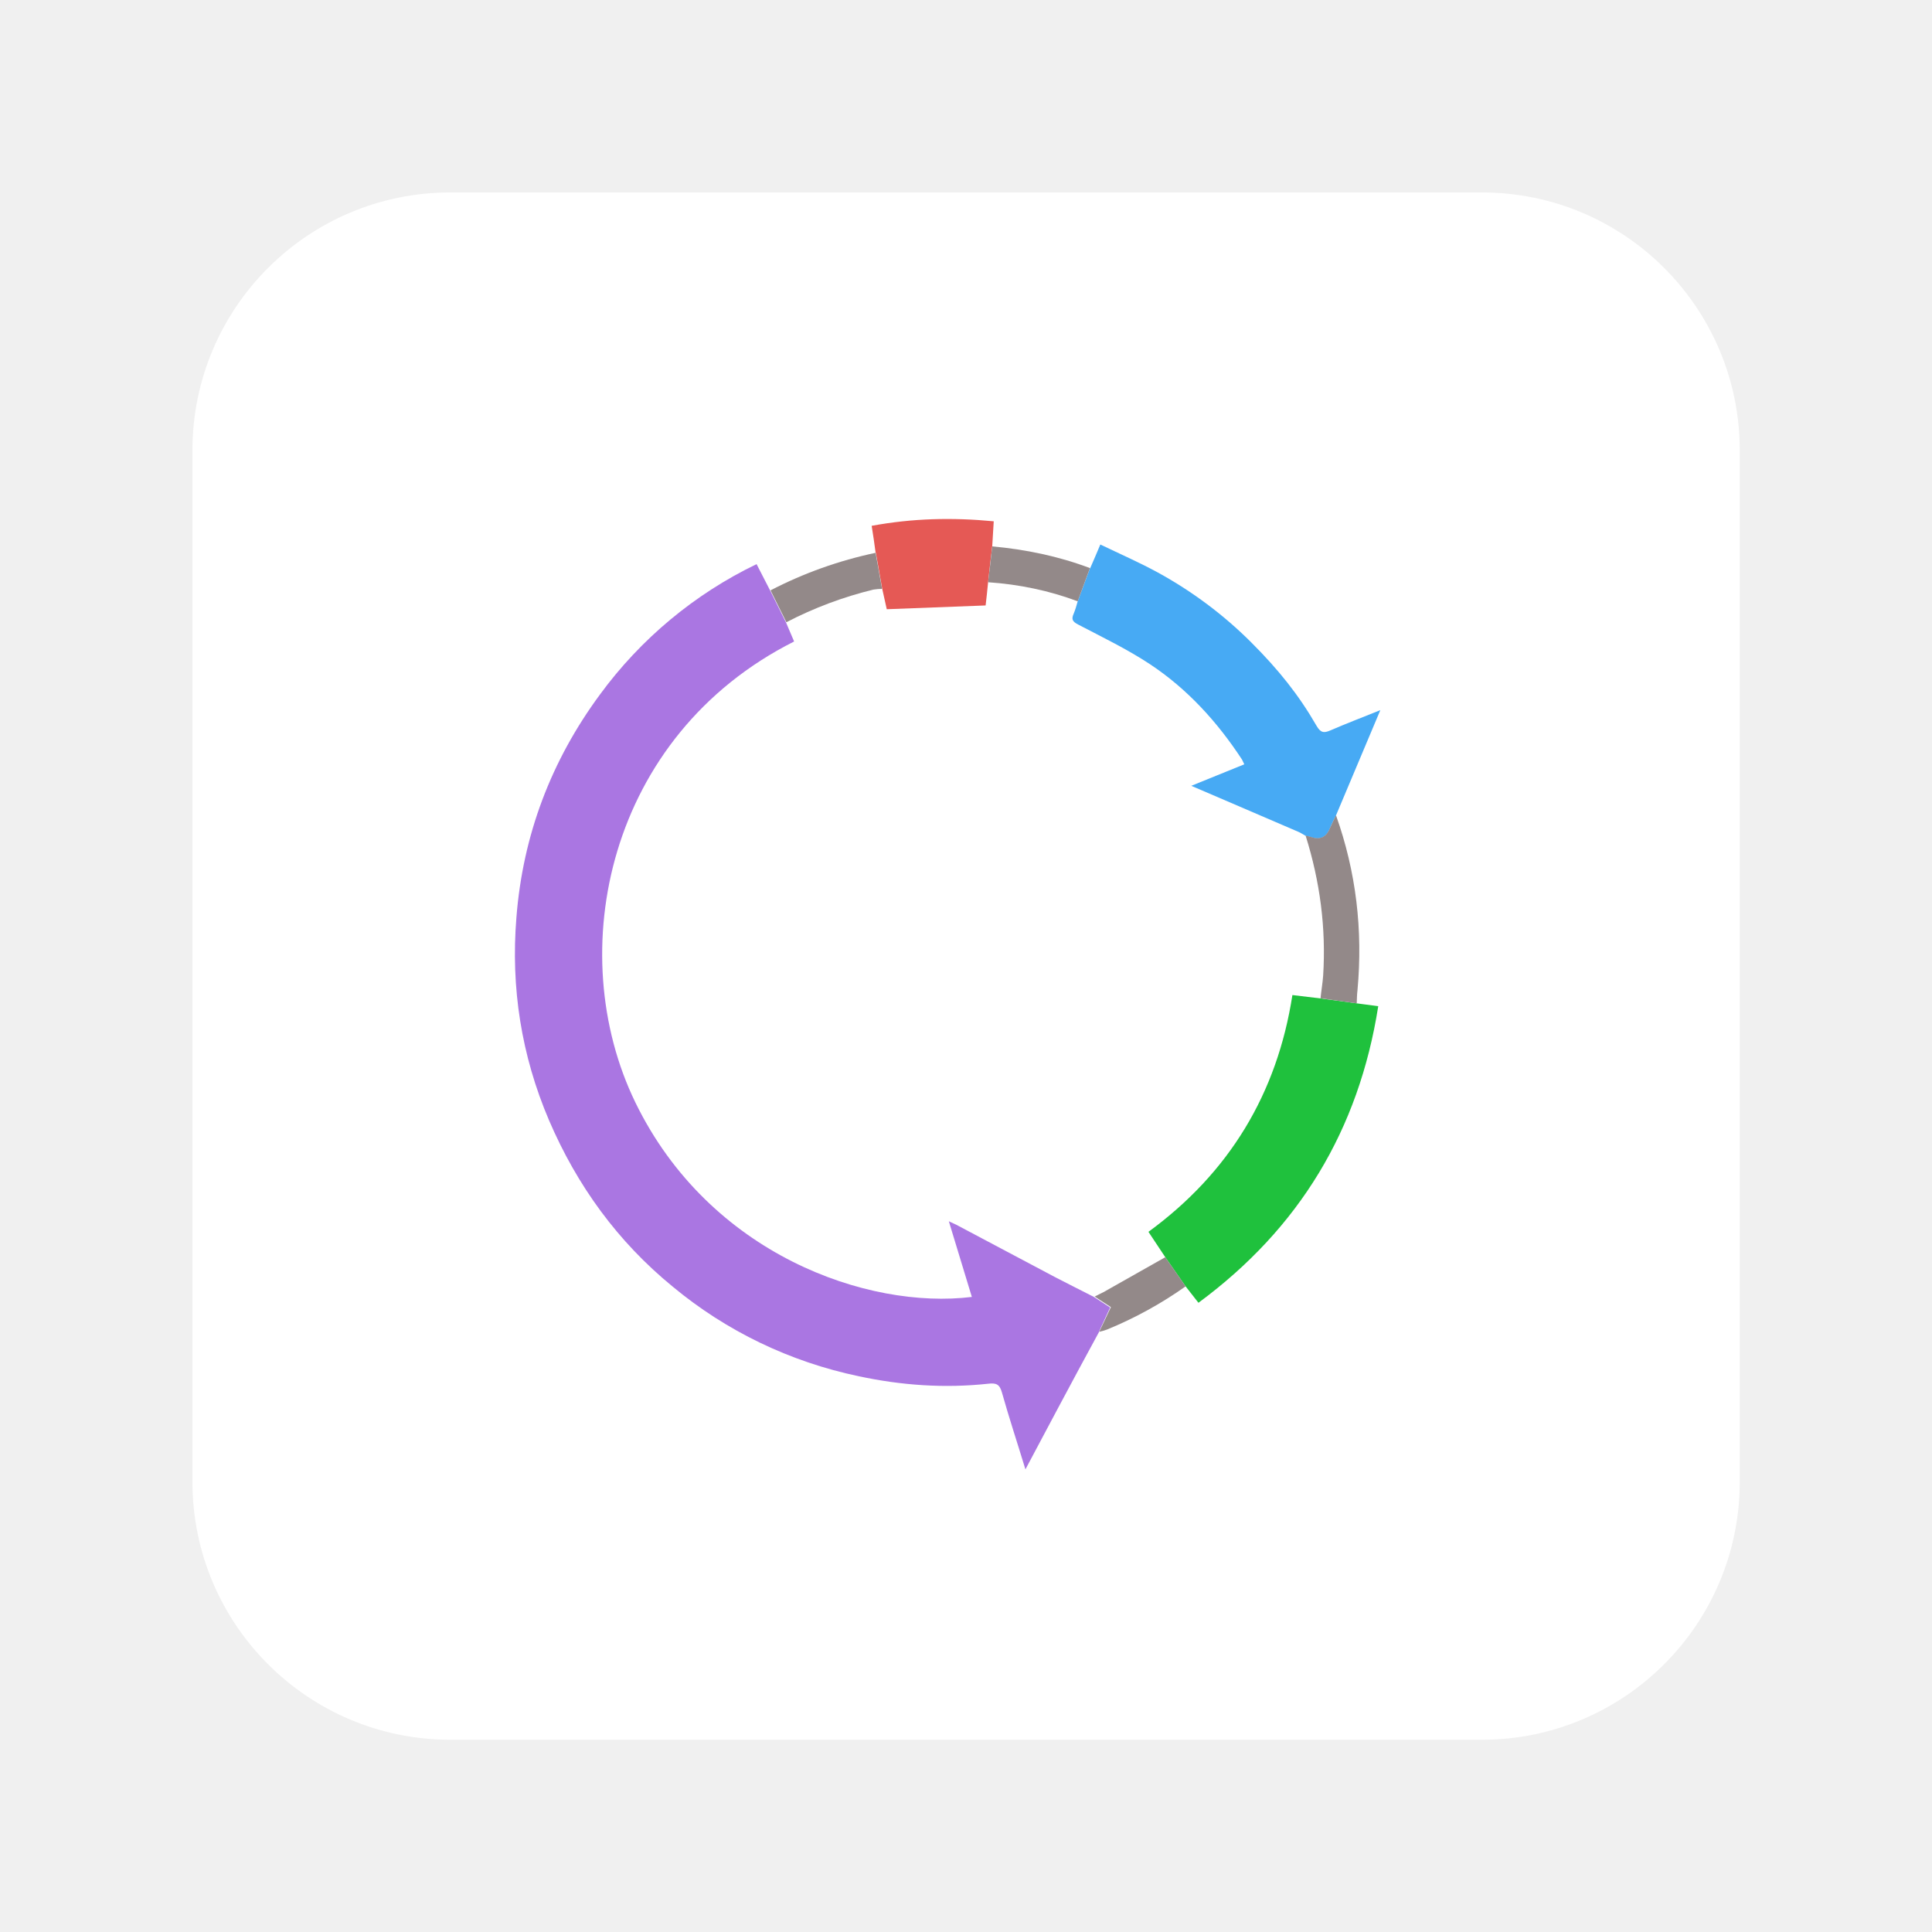
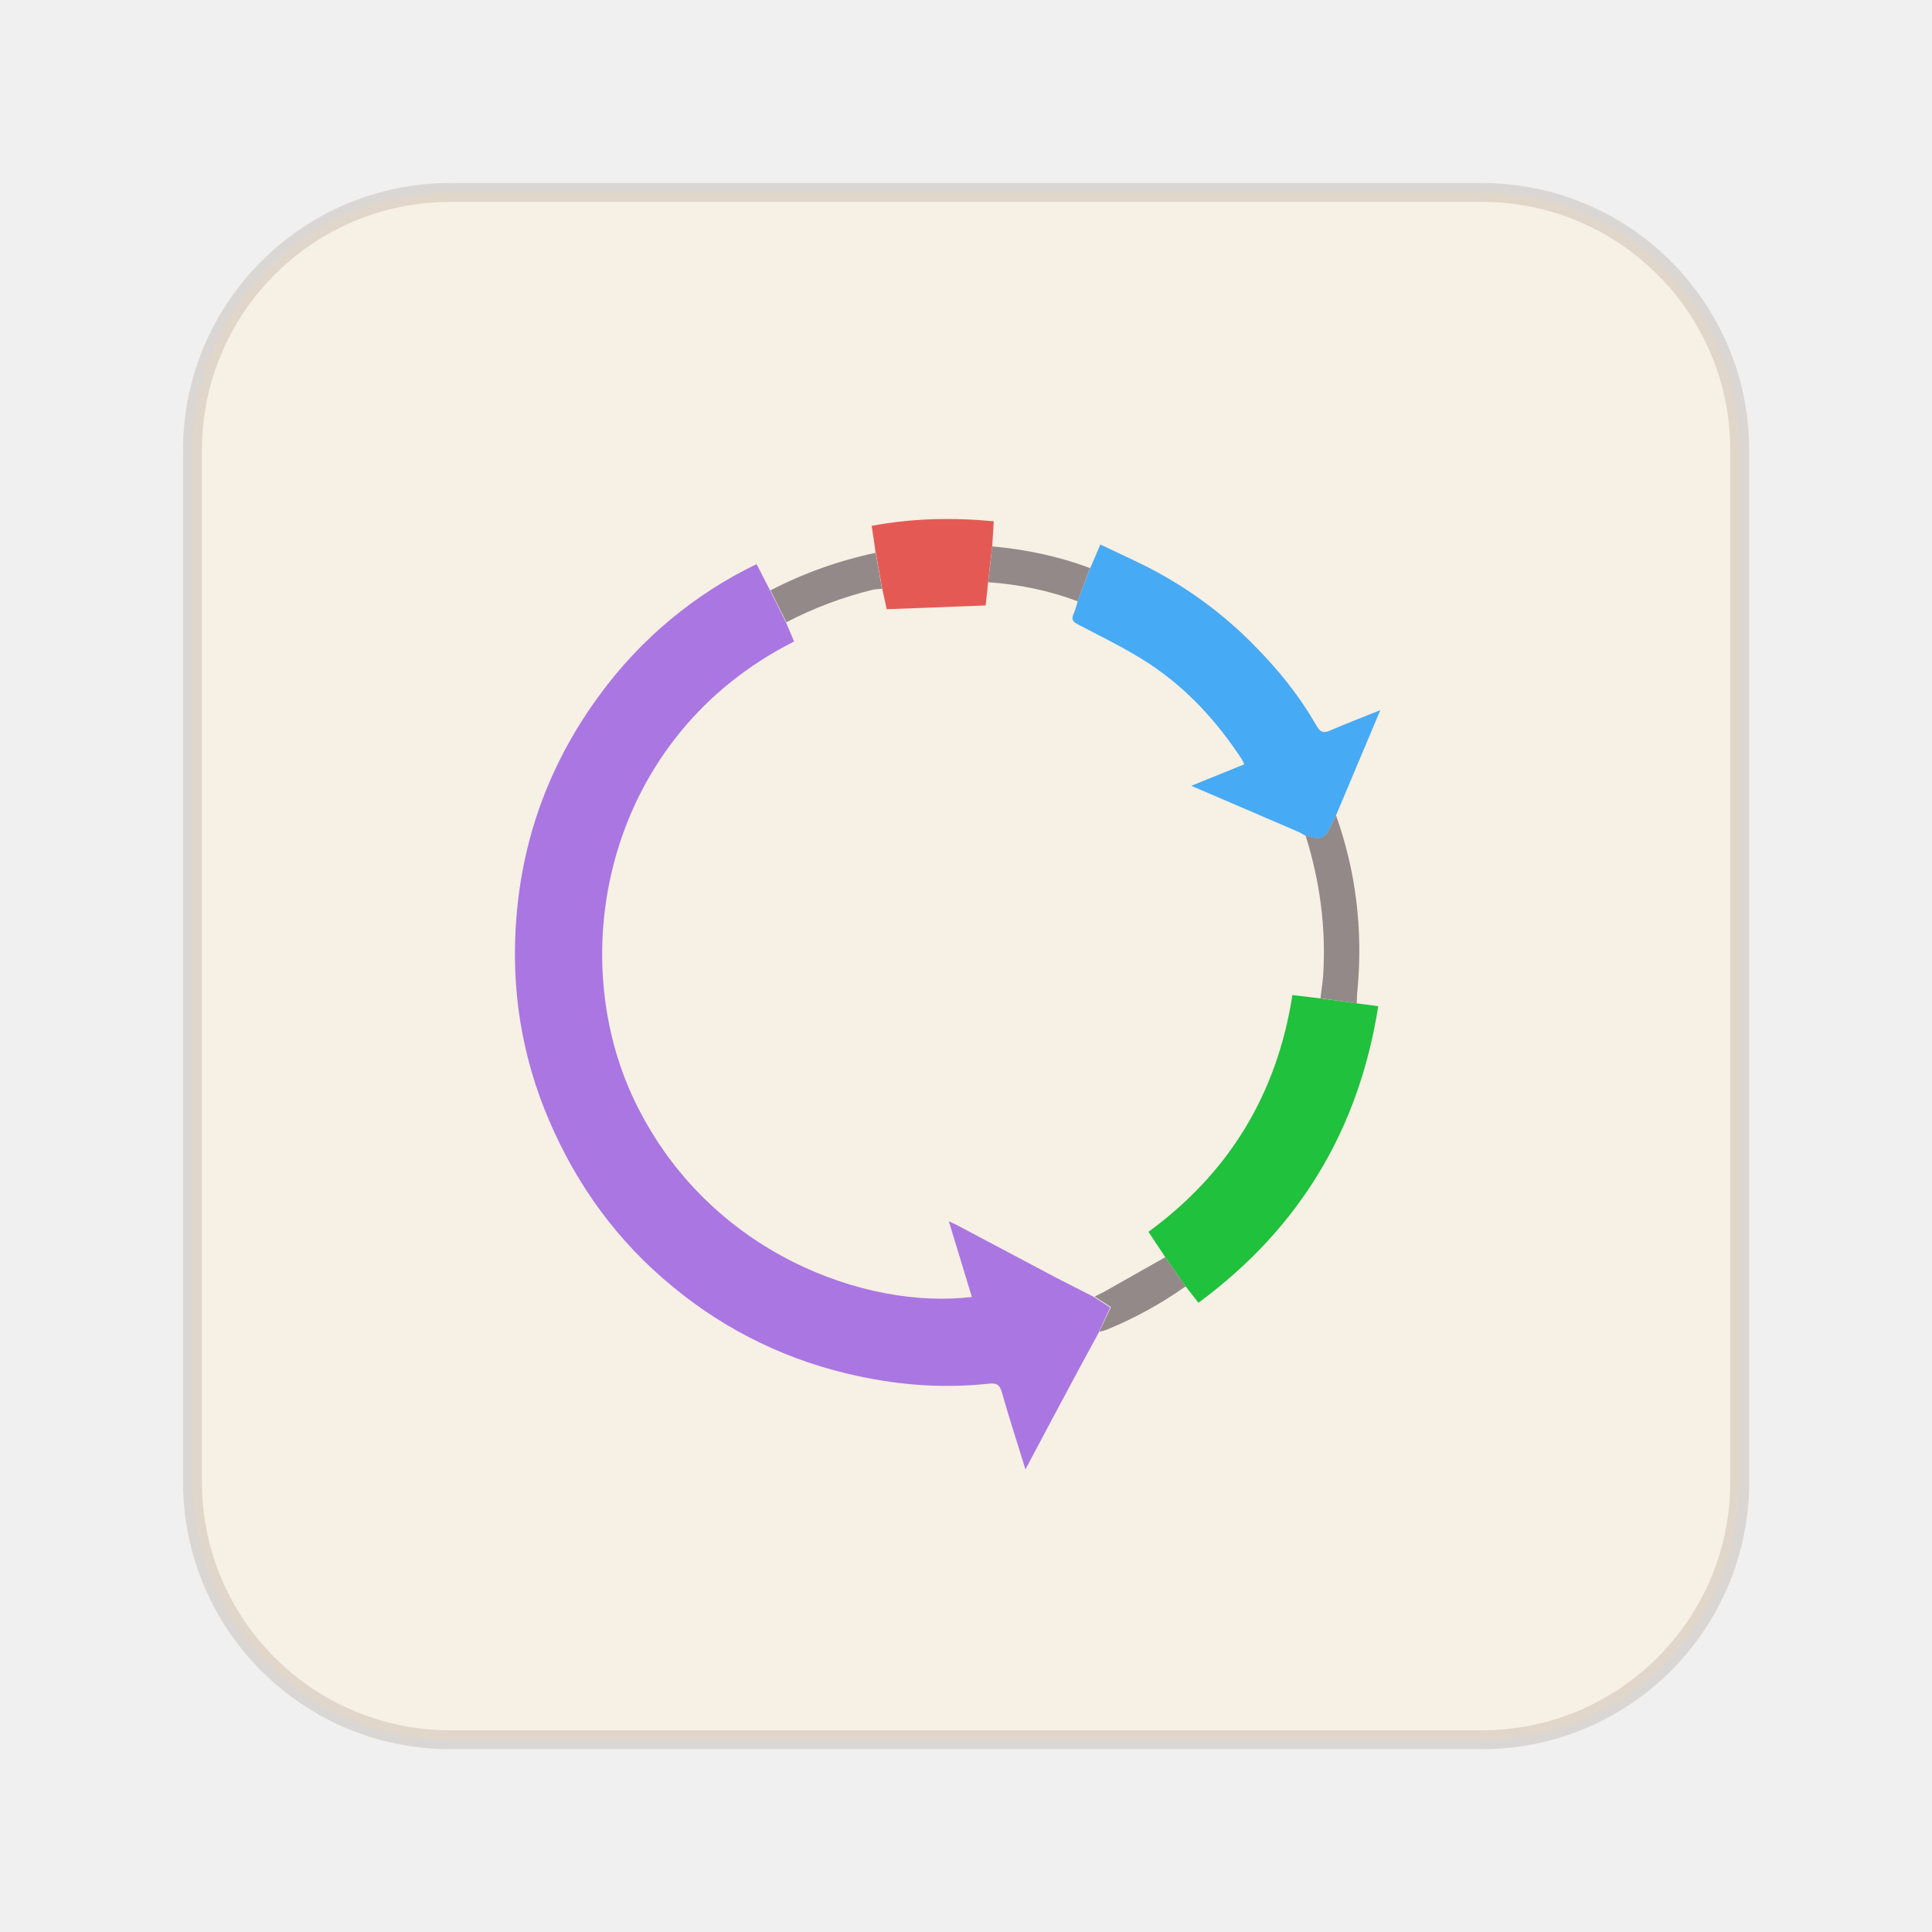
<svg xmlns="http://www.w3.org/2000/svg" version="1.1" viewBox="0 0 1024 1024">
  <defs>
    <style>
      .cls-1 {
        fill: #1fc13d;
      }

      .cls-2 {
        fill: #e55955;
      }

      .cls-3 {
        fill: #aa76e2;
      }

      .cls-4 {
        fill: #938989;
      }

      .cls-5 {
        fill: #fff;
      }

      .cls-6 {
        fill: #47aaf4;
      }
    </style>
  </defs>
  <g>
    <g id="Layer_1">
      <g id="Layer_1-2" data-name="Layer_1">
-         <path class="cls-5" d="M238.7,102c-75.5,0-136.7,61.2-136.7,136.7h0v546.7c0,75.5,61.2,136.7,136.7,136.7h546.7c75.5,0,136.7-61.2,136.7-136.7h0V238.7c0-75.5-61.2-136.7-136.7-136.7H238.7Z" />
+         <path style="fill:#f7f0e4;stroke:rgba(80,55,30,0.14);stroke-width:10" class="cls-5" d="M238.7,102c-75.5,0-136.7,61.2-136.7,136.7h0v546.7c0,75.5,61.2,136.7,136.7,136.7h546.7c75.5,0,136.7-61.2,136.7-136.7h0V238.7c0-75.5-61.2-136.7-136.7-136.7H238.7Z" />
      </g>
      <path class="cls-3" d="M582.6,705.8c-7.2,13.3-14.5,26.7-21.6,40.1-5.8,10.8-11.4,21.5-17.5,32.9-4.3-14.1-8.7-27.4-12.5-40.9-1.2-4.2-3-5-7.2-4.5-23.1,2.5-46,.9-68.8-4-36.2-7.6-70-23.8-98.5-47.5-29.1-23.8-50.6-53.4-65.5-88.1-14.7-34.4-20.3-70.3-17.3-107.4,3.4-43.7,18.4-83.2,44.3-118.3,21.6-29.5,50.2-53.3,83-69.1l7.2,14c2.8,5.7,5.6,11.3,8.4,16.9,1.5,3.4,2.8,6.7,4.3,10.1-98.9,49.8-122.9,164.7-84.1,244.4,39.2,80.5,123.1,109.8,178.3,103-4-13.1-7.9-26.1-12.2-40.1,2.5,1.2,3.8,1.7,5,2.4,17.1,9,34.2,18.2,51.3,27.2,6.9,3.6,13.8,7,20.6,10.5l8.6,5.6c-1.9,4.1-3.9,8.5-5.9,12.8Z" />
      <path class="cls-6" d="M577.8,301.2c1.7-3.9,3.4-7.8,5.4-12.6,10.4,5,20.7,9.5,30.6,14.9,18.2,10,34.8,22.4,49.4,37s25.2,27.9,34.6,44.2c2.1,3.6,3.8,4,7.4,2.4,8.3-3.6,16.7-6.8,26.4-10.7-8.2,19.4-15.8,37.6-23.5,55.8-1.1,2.3-2.3,4.6-3.3,7q-2.9,7-9.9,4.5c-.9-.3-1.9-.5-2.9-.7-1.3-.7-2.4-1.5-3.8-2.1-10.9-4.7-21.9-9.4-32.8-14.1-7.6-3.3-15.1-6.5-24-10.3l28.1-11.4c-.6-1.2-.9-1.9-1.2-2.5-13.1-20-29-37.5-49-50.7-12-7.9-25.1-14.2-37.9-20.9-3.1-1.6-3.6-2.9-2.3-5.8.9-2.2,1.5-4.3,2.1-6.5l6.5-17.5Z" />
      <path class="cls-1" d="M719.1,531.8l11.4,1.5c-10.3,65.6-41.9,117.8-95.3,157.2l-6.8-8.7c-3.6-5.2-7.2-10.3-10.8-15.5l-8.9-13.4c42.8-31.3,68.2-73.2,76.3-125.5l15,1.8,19.2,2.6Z" />
      <path class="cls-2" d="M464.1,293c-.3-2.4-.7-4.8-1-7.2-.3-2.2-.7-4.5-1.1-7.1,21.6-4,42.8-4.5,64.7-2.4-.3,4.6-.5,8.9-.8,13.3-.8,6.4-1.5,12.7-2.2,19.1-.4,4.4-.9,8.7-1.3,12.2l-52.4,2-2.4-10.8-3.4-19.2Z" />
      <path class="cls-4" d="M719.1,531.8l-19.2-2.7c.4-4,1.1-7.9,1.4-12,1.6-25.3-1.7-50-9.3-74.2.9.2,2,.4,2.9.7q7,2.5,9.9-4.5c1-2.3,2.2-4.6,3.3-7,10.7,30,14.3,60.9,11.4,92.7-.3,2.3-.3,4.6-.4,7Z" />
      <path class="cls-4" d="M464.1,293l3.4,19.1c-1.5,0-3.1.2-4.6.4-16,3.9-31.5,9.7-46.1,17.3-2.8-5.6-5.6-11.3-8.4-16.9,17.5-9.1,36.3-15.8,55.7-19.9Z" />
      <path class="cls-4" d="M523.7,308.7c.8-6.4,1.5-12.7,2.2-19.1,17.7,1.6,35.1,5.2,51.8,11.5l-6.5,17.6c-15.2-5.7-31.2-9-47.5-10.1Z" />
      <path class="cls-4" d="M617.6,666.3c3.6,5.2,7.2,10.3,10.8,15.5-13,9.2-27,16.9-41.7,22.9-1.3.5-2.8.9-4.1,1.2,2.1-4.3,4.1-8.7,6.2-13.1l-8.6-5.6c1.5-.8,3-1.5,4.6-2.3,10.9-6.2,21.9-12.4,32.9-18.6Z" />
    </g>
  </g>
</svg>
